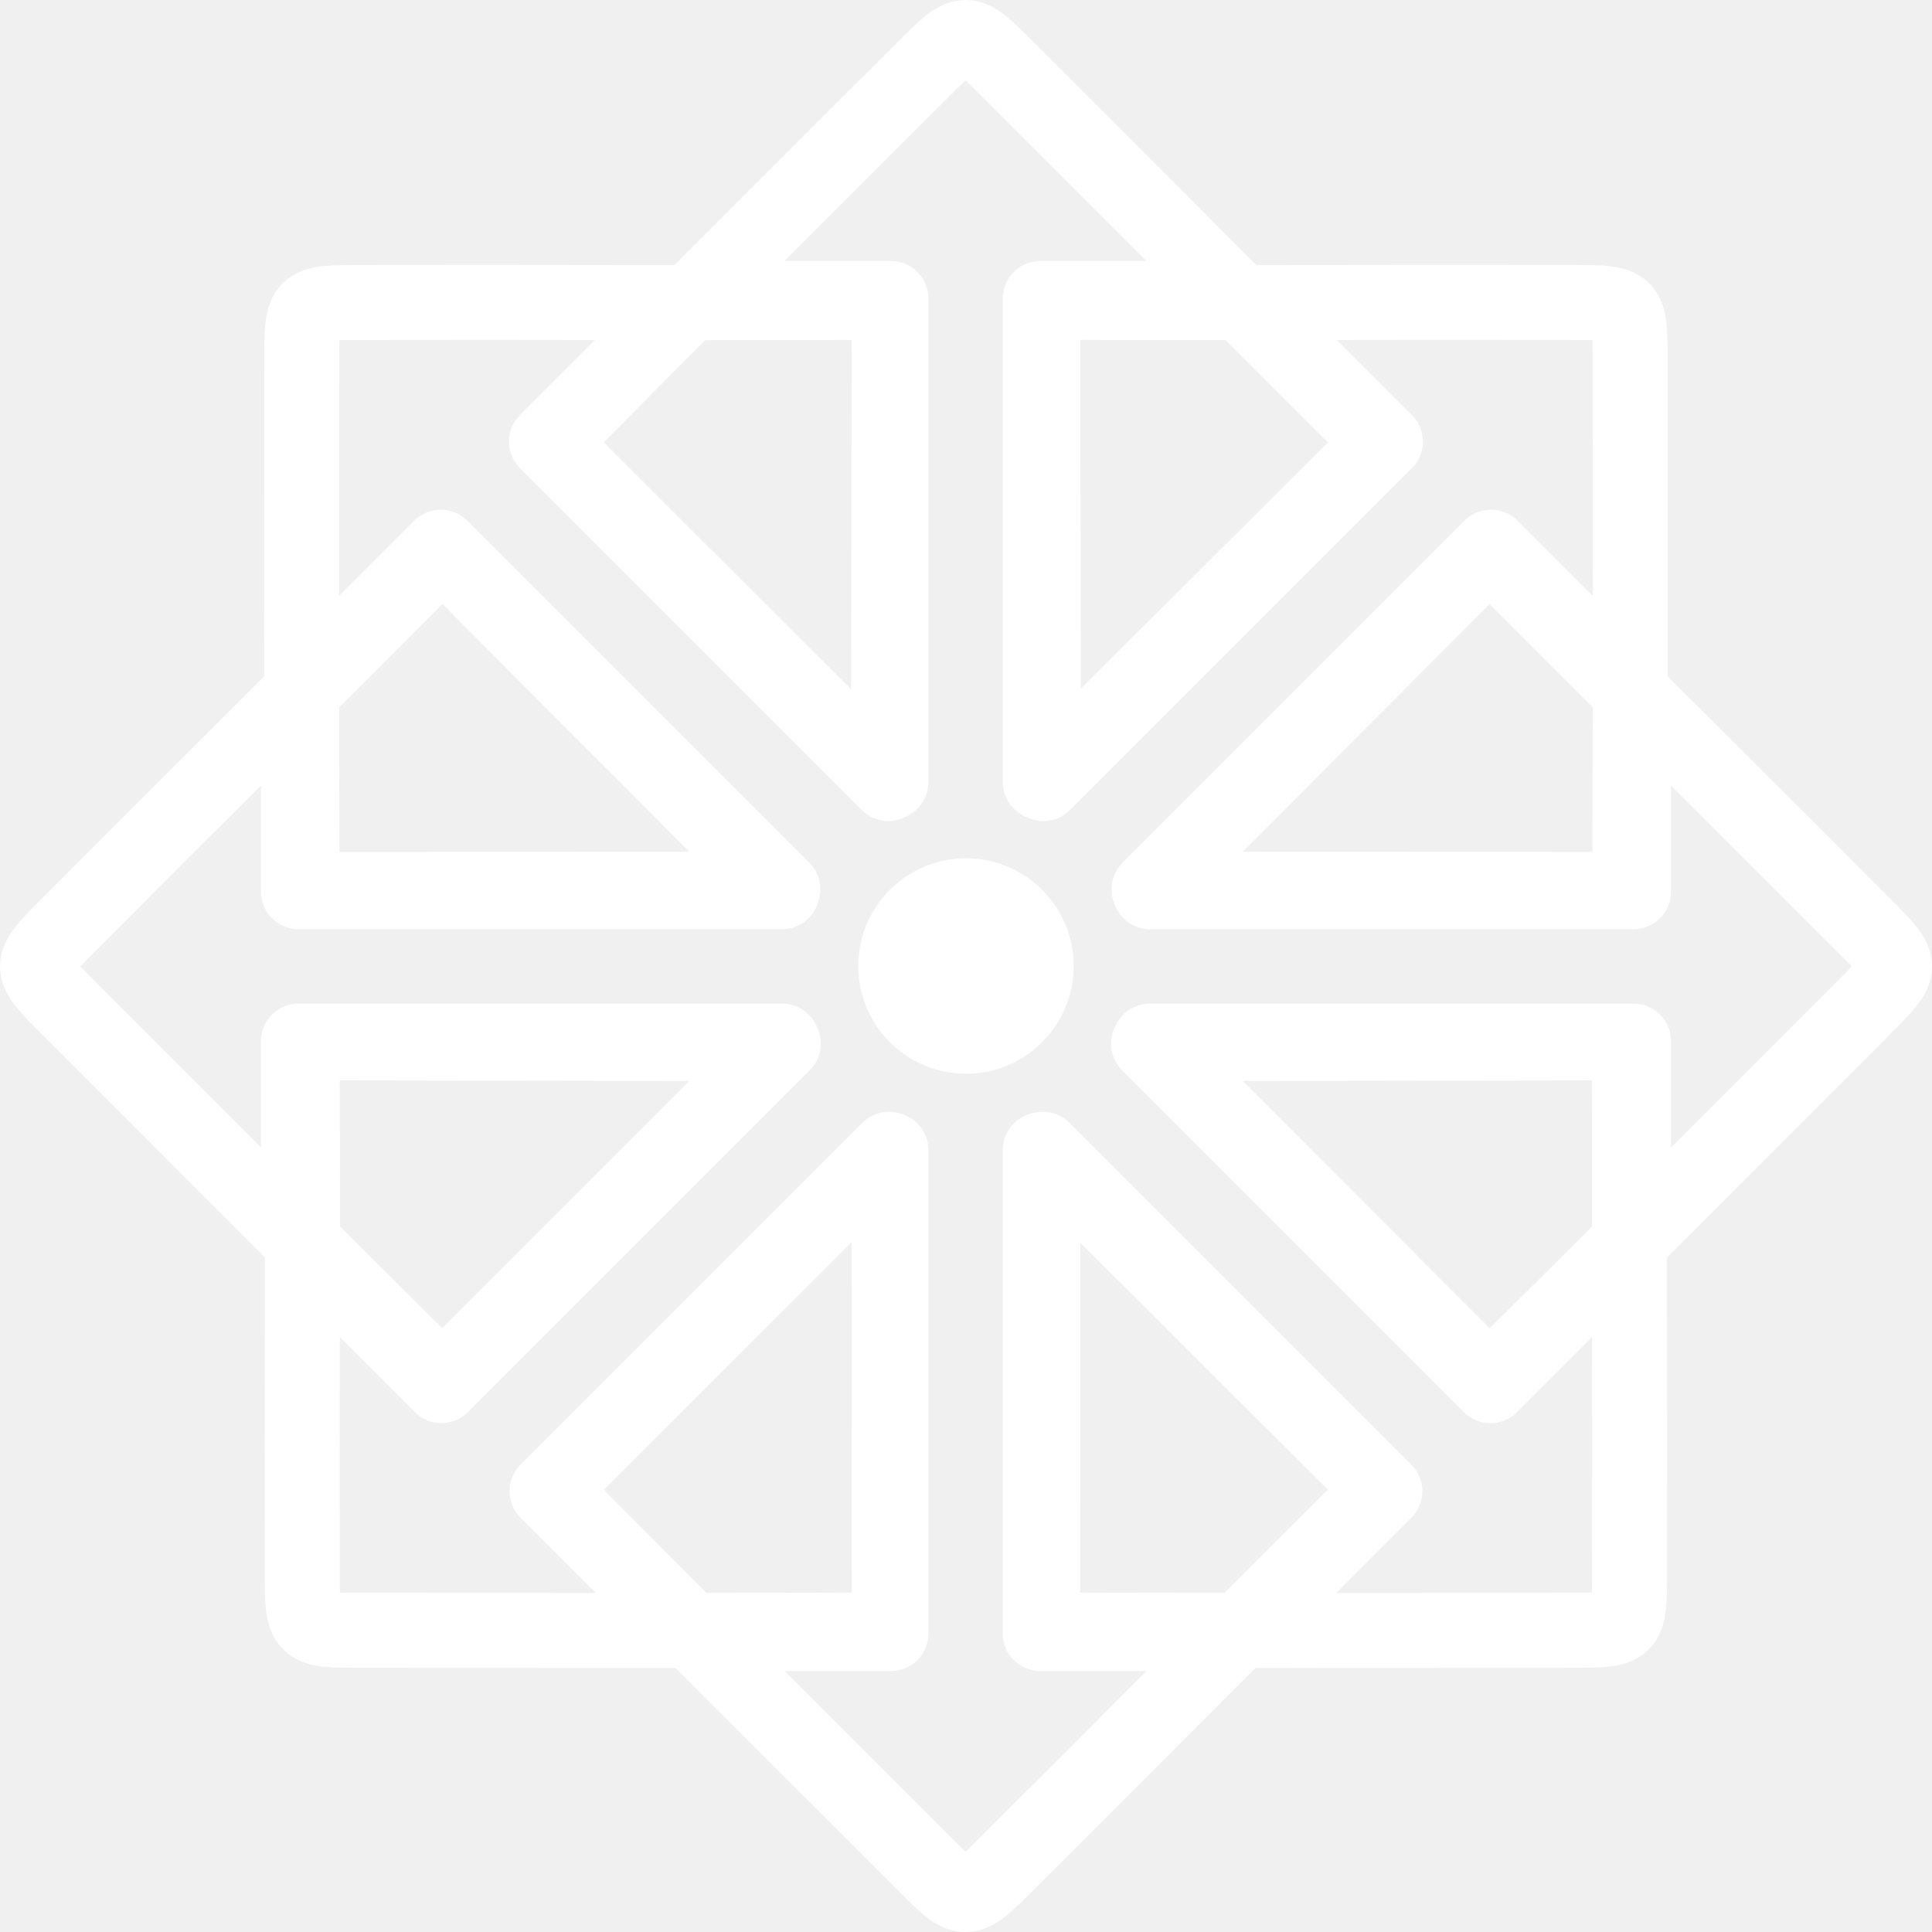
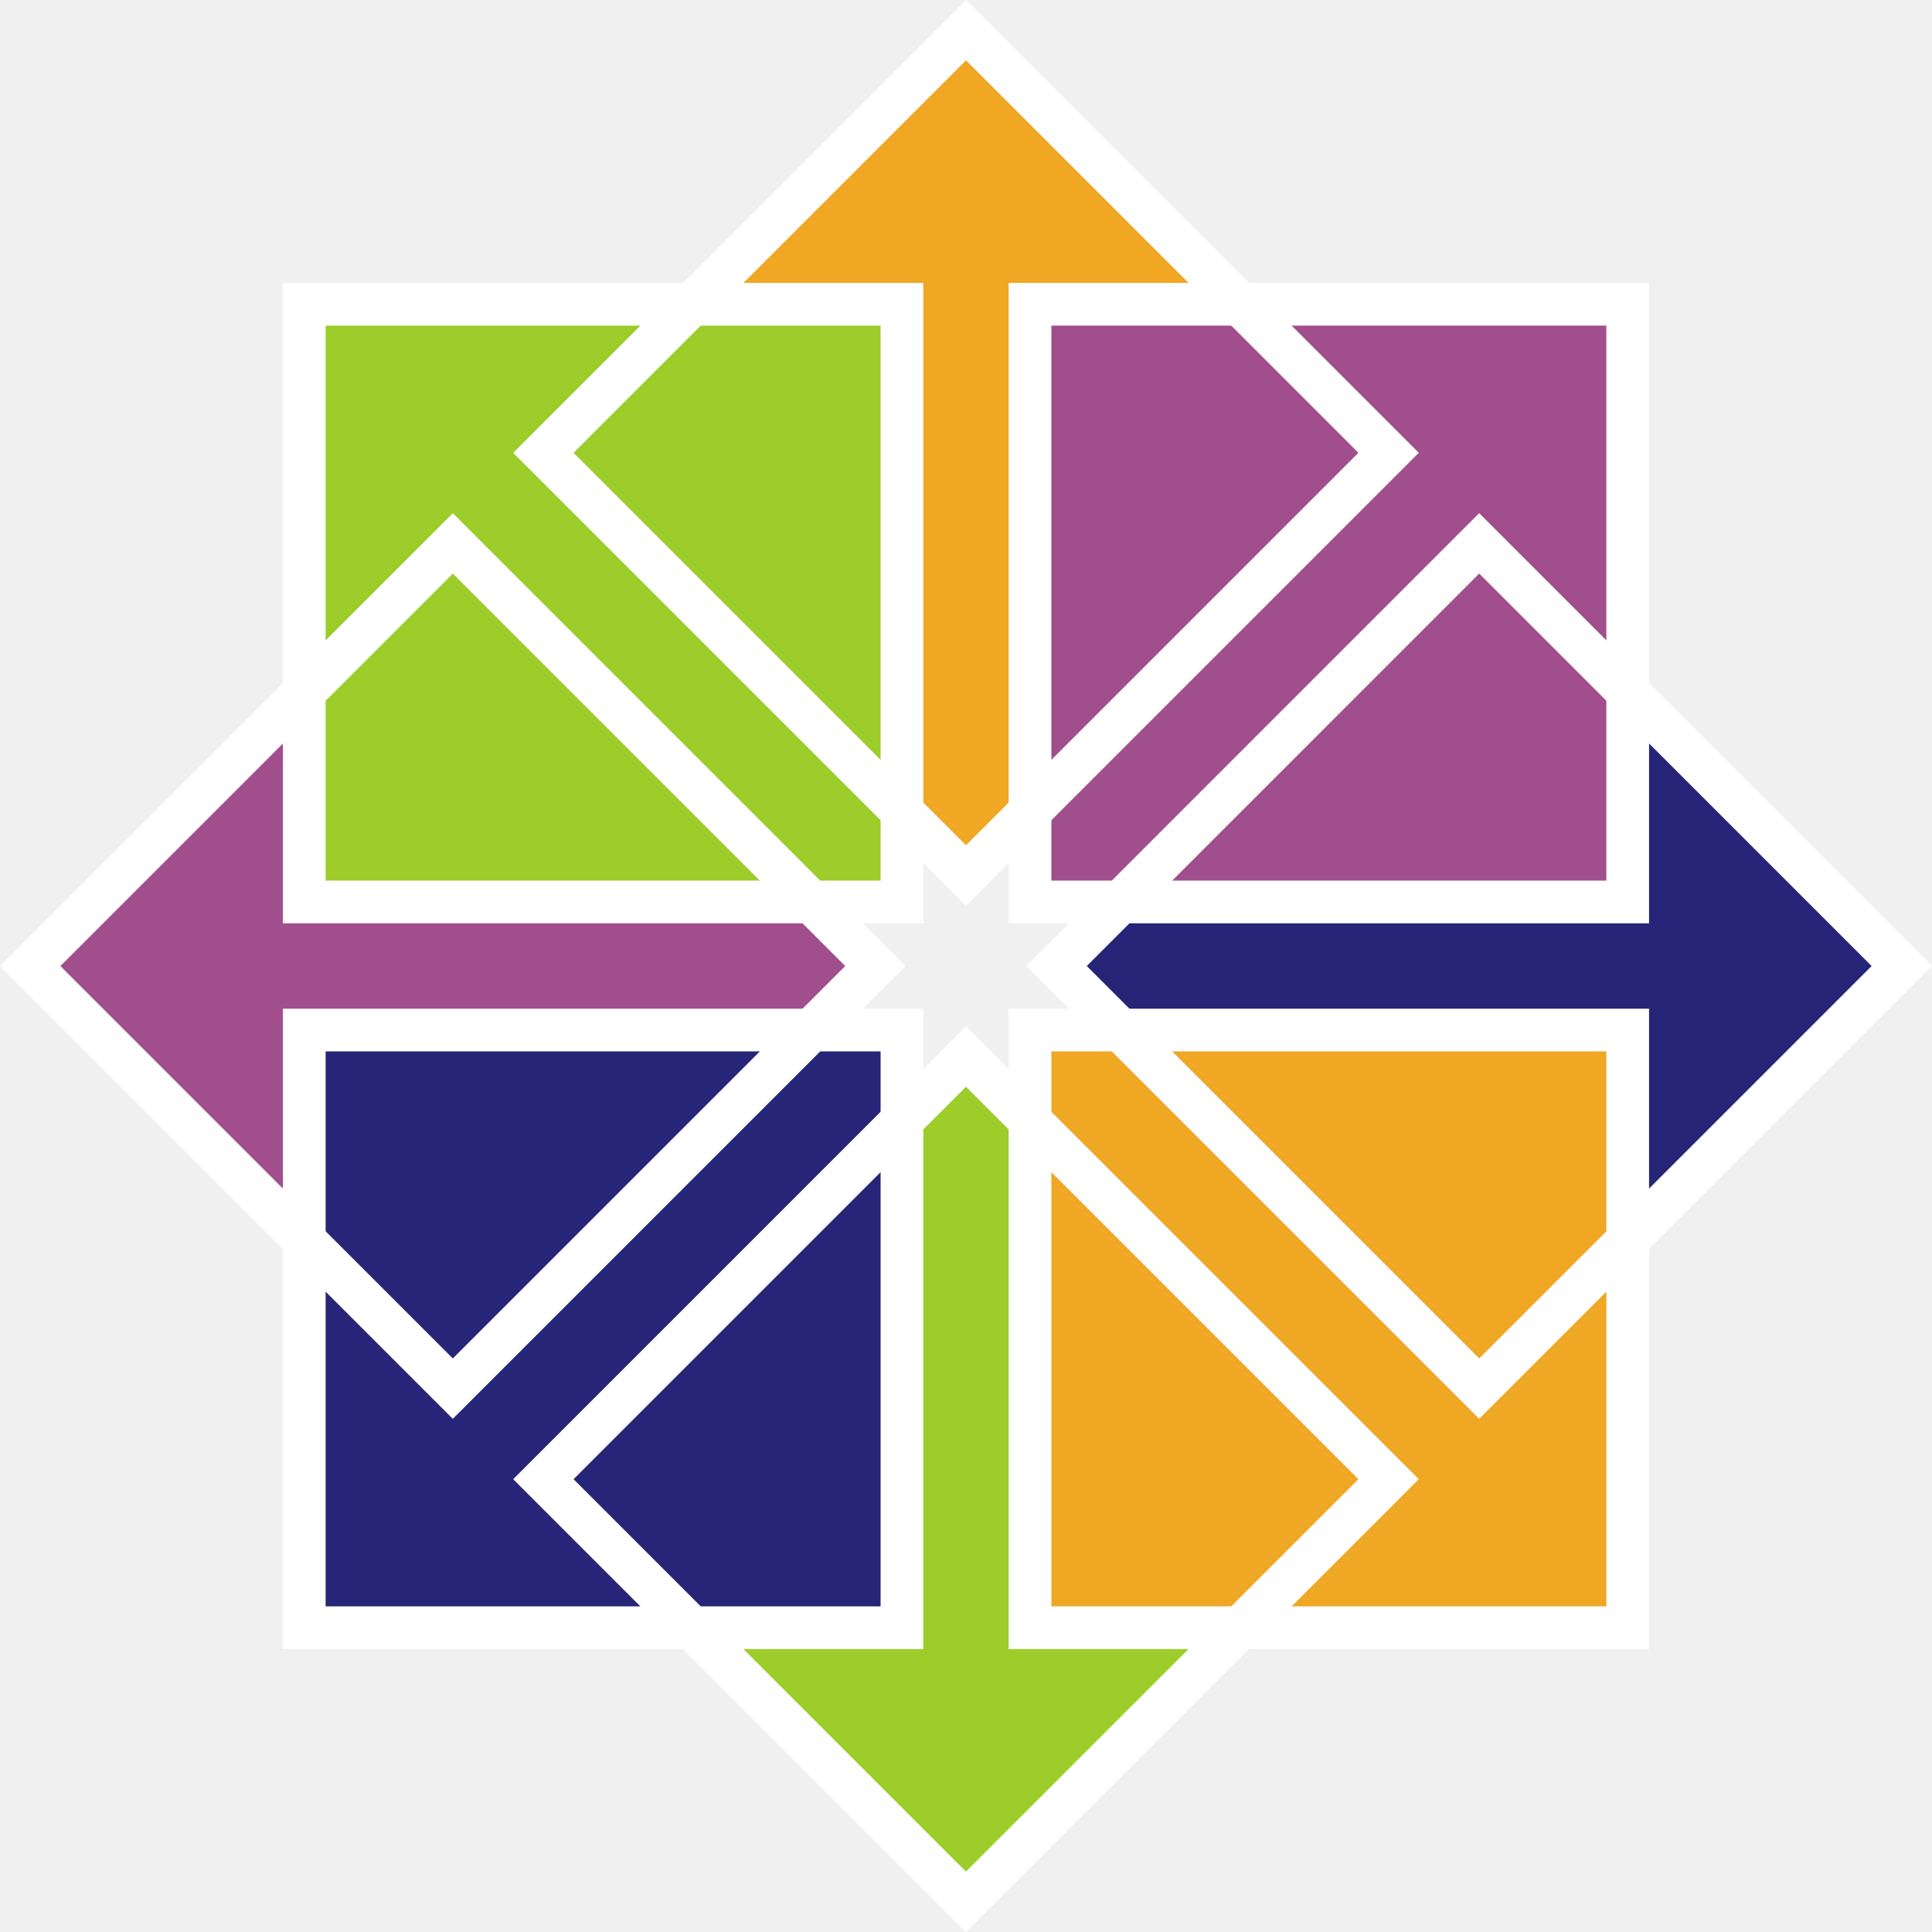
- <svg xmlns="http://www.w3.org/2000/svg" width="170" height="170" viewBox="0 0 44.979 44.979" version="1.1" id="svg5">
-   <defs id="defs2" />
-   <g id="layer1" transform="matrix(0.3695848,0,0,0.3695844,-771.3158,27.46333)">
-     <g id="use144123-1-4" transform="matrix(2.549831,0,0,2.549831,-2508.616,2283.441)">
-       <circle style="fill:#ffffff;stroke:none;stroke-width:0.265;stroke-linejoin:round;stroke-miterlimit:4;stroke-dasharray:0.796, 0.796;stroke-dashoffset:0" id="use3669" cx="1826.178" cy="-900.804" r="2.661" />
-       <g id="g3687">
-         <g id="g3683" transform="translate(185.0636,-0.00307)" style="stroke:#ffffff">
-           <g id="g3675" transform="translate(644.6106,-986.4434)" style="stroke:#ffffff">
-             <path d="m 998.339,81.099 v -11.948 h 4.752 m -13.087,0 h 4.645 v 11.948 m 0,0 -8.4,-8.394 c 2.806,-2.835 6.2,-6.214 9.216,-9.23 1.028,-1.028 1.029,-1.028 2.057,0 3.002,2.987 6.228,6.25 9.237,9.23 l -8.42,8.394" style="fill:none;fill-opacity:1;stroke:#ffffff;stroke-width:1.852;stroke-linecap:round;stroke-linejoin:round;stroke-miterlimit:4;stroke-dasharray:none;stroke-dashoffset:0;stroke-opacity:1;paint-order:fill markers stroke" id="use3671" />
-             <path d="m 998.339,90.186 v 11.948 h 4.752 m -13.087,0 h 4.645 v -11.948 m 0,0 -8.4,8.394 c 2.806,2.835 6.2,6.214 9.216,9.23 1.028,1.028 1.029,1.028 2.057,0 3.002,-2.987 6.228,-6.25 9.237,-9.23 l -8.42,-8.394" style="fill:none;fill-opacity:1;stroke:#ffffff;stroke-width:1.852;stroke-linecap:round;stroke-linejoin:round;stroke-miterlimit:4;stroke-dasharray:none;stroke-dashoffset:0;stroke-opacity:1;paint-order:fill markers stroke" id="use3673" />
-           </g>
-           <g id="g3681" transform="rotate(-90,825.5876,-729.8848)" style="stroke:#ffffff">
-             <path d="m 998.339,81.099 v -11.948 h 4.752 m -13.087,0 h 4.645 v 11.948 m 0,0 -8.4,-8.394 c 2.806,-2.835 6.2,-6.214 9.216,-9.23 1.028,-1.028 1.029,-1.028 2.057,0 3.002,2.987 6.228,6.25 9.237,9.23 l -8.42,8.394" style="fill:none;fill-opacity:1;stroke:#ffffff;stroke-width:1.852;stroke-linecap:round;stroke-linejoin:round;stroke-miterlimit:4;stroke-dasharray:none;stroke-dashoffset:0;stroke-opacity:1;paint-order:fill markers stroke" id="use3677" />
-             <path d="m 998.339,90.186 v 11.948 h 4.752 m -13.087,0 h 4.645 v -11.948 m 0,0 -8.4,8.394 c 2.806,2.835 6.2,6.214 9.216,9.23 1.028,1.028 1.029,1.028 2.057,0 3.002,-2.987 6.228,-6.25 9.237,-9.23 l -8.42,-8.394" style="fill:none;fill-opacity:1;stroke:#ffffff;stroke-width:1.852;stroke-linecap:round;stroke-linejoin:round;stroke-miterlimit:4;stroke-dasharray:none;stroke-dashoffset:0;stroke-opacity:1;paint-order:fill markers stroke" id="use3679" />
-           </g>
-         </g>
-         <g id="use3685" transform="rotate(-45,1733.645,-1124.191)" style="stroke:#ffffff">
-           <g id="g3767" transform="translate(644.6106,-986.4434)" style="stroke:#ffffff">
-             <path d="m 998.339,81.099 v -11.948 h 4.752 m -13.087,0 h 4.645 v 11.948 m 0,0 -8.4,-8.394 c 2.806,-2.835 6.2,-6.214 9.216,-9.23 1.028,-1.028 1.029,-1.028 2.057,0 3.002,2.987 6.228,6.25 9.237,9.23 l -8.42,8.394" style="fill:none;fill-opacity:1;stroke:#ffffff;stroke-width:1.852;stroke-linecap:round;stroke-linejoin:round;stroke-miterlimit:4;stroke-dasharray:none;stroke-dashoffset:0;stroke-opacity:1;paint-order:fill markers stroke" id="use3763" />
-             <path d="m 998.339,90.186 v 11.948 h 4.752 m -13.087,0 h 4.645 v -11.948 m 0,0 -8.4,8.394 c 2.806,2.835 6.2,6.214 9.216,9.23 1.028,1.028 1.029,1.028 2.057,0 3.002,-2.987 6.228,-6.25 9.237,-9.23 l -8.42,-8.394" style="fill:none;fill-opacity:1;stroke:#ffffff;stroke-width:1.852;stroke-linecap:round;stroke-linejoin:round;stroke-miterlimit:4;stroke-dasharray:none;stroke-dashoffset:0;stroke-opacity:1;paint-order:fill markers stroke" id="use3765" />
-           </g>
-           <g id="g3773" transform="rotate(-90,825.5876,-729.8848)" style="stroke:#ffffff">
-             <path d="m 998.339,81.099 v -11.948 h 4.752 m -13.087,0 h 4.645 v 11.948 m 0,0 -8.4,-8.394 c 2.806,-2.835 6.2,-6.214 9.216,-9.23 1.028,-1.028 1.029,-1.028 2.057,0 3.002,2.987 6.228,6.25 9.237,9.23 l -8.42,8.394" style="fill:none;fill-opacity:1;stroke:#ffffff;stroke-width:1.852;stroke-linecap:round;stroke-linejoin:round;stroke-miterlimit:4;stroke-dasharray:none;stroke-dashoffset:0;stroke-opacity:1;paint-order:fill markers stroke" id="use3769" />
-             <path d="m 998.339,90.186 v 11.948 h 4.752 m -13.087,0 h 4.645 v -11.948 m 0,0 -8.4,8.394 c 2.806,2.835 6.2,6.214 9.216,9.23 1.028,1.028 1.029,1.028 2.057,0 3.002,-2.987 6.228,-6.25 9.237,-9.23 l -8.42,-8.394" style="fill:none;fill-opacity:1;stroke:#ffffff;stroke-width:1.852;stroke-linecap:round;stroke-linejoin:round;stroke-miterlimit:4;stroke-dasharray:none;stroke-dashoffset:0;stroke-opacity:1;paint-order:fill markers stroke" id="use3771" />
-           </g>
-         </g>
-       </g>
+ <svg xmlns="http://www.w3.org/2000/svg" width="44.979mm" height="44.979mm" viewBox="0 0 44.979 44.979" version="1.1" id="svg9228">
+   <defs id="defs9225" />
+   <g id="layer1" transform="matrix(0.4885042,0,0,0.4885042,-29.03007,-27.03568)">
+     <g id="v1_centos-symbol" transform="translate(62.0744,660.1609)">
+       <path d="m 36.136,-562.142 3.331,3.311 -3.331,3.311 H 12.694 v 11.033 l -14.296,-14.344 14.296,-14.102 v 10.791 z" id="path9975-2-9" style="display:inline;overflow:visible;visibility:visible;fill:#a14f8c;fill-opacity:1;fill-rule:evenodd;stroke:none;stroke-width:17.791;marker:none" />
+       <path d="m 46.752,-566.033 -3.311,3.331 -3.311,-3.331 v -23.443 H 29.097 l 14.344,-14.297 14.102,14.297 H 46.752 Z" id="path9985-2-2" style="display:inline;overflow:visible;visibility:visible;fill:#efa724;fill-opacity:1;fill-rule:evenodd;stroke:none;stroke-width:17.791;marker:none" />
+       <path d="m 50.643,-555.417 -3.331,-3.311 3.331,-3.311 h 23.443 v -11.033 l 14.296,14.344 -14.296,14.102 v -10.791 z" id="path9995-2-2" style="display:inline;overflow:visible;visibility:visible;fill:#262577;fill-opacity:1;fill-rule:evenodd;stroke:none;stroke-width:17.791;marker:none" />
+       <path d="m 40.027,-551.526 3.311,-3.331 3.311,3.331 v 23.443 h 11.033 l -14.344,14.297 -14.102,-14.297 h 10.791 z" id="path10003-0-8" style="display:inline;overflow:visible;visibility:visible;fill:#9ccd2a;fill-opacity:1;fill-rule:evenodd;stroke:none;stroke-width:17.791;marker:none" />
+       <path d="m 11.853,-590.316 h 28.484 v 28.484 H 11.853 Z" id="path10013-5-9" style="fill:#9ccd2a;fill-opacity:1;stroke:#ffffff;stroke-width:2.035;stroke-linecap:butt;stroke-linejoin:miter;stroke-miterlimit:4;stroke-dashoffset:0;stroke-opacity:1" />
+       <path d="m 46.441,-590.316 h 28.484 v 28.484 H 46.441 Z" id="path10015-5-7" style="fill:#a14f8c;fill-opacity:1;stroke:#ffffff;stroke-width:2.035;stroke-linecap:butt;stroke-linejoin:miter;stroke-miterlimit:4;stroke-dashoffset:0;stroke-opacity:1" />
+       <path d="m 46.441,-555.728 h 28.484 v 28.484 H 46.441 Z" id="path10017-2-3" style="fill:#efa724;fill-opacity:1;stroke:#ffffff;stroke-width:2.035;stroke-linecap:butt;stroke-linejoin:miter;stroke-miterlimit:4;stroke-dashoffset:0;stroke-opacity:1" />
+       <path d="m 11.853,-555.728 h 28.484 v 28.484 H 11.853 Z" id="path10019-9-6" style="fill:#262577;fill-opacity:1;stroke:#ffffff;stroke-width:2.035;stroke-linecap:butt;stroke-linejoin:miter;stroke-miterlimit:4;stroke-dashoffset:0;stroke-opacity:1" />
+       <path d="m -1.209,-558.779 20.141,-20.141 20.141,20.142 -20.141,20.141 z" id="path10023-0-1" style="fill:none;stroke:#ffffff;stroke-width:2.035;stroke-linecap:butt;stroke-linejoin:miter;stroke-miterlimit:4;stroke-dashoffset:0;stroke-opacity:1" />
+       <path d="m 23.248,-583.237 20.141,-20.142 20.141,20.142 -20.141,20.141 z" id="path10025-2-2" style="fill:none;stroke:#ffffff;stroke-width:2.034;stroke-linecap:butt;stroke-linejoin:miter;stroke-miterlimit:4;stroke-dasharray:none;stroke-dashoffset:0;stroke-opacity:1" />
+       <path d="m 47.706,-558.779 20.141,-20.142 20.141,20.142 -20.141,20.141 z" id="path10027-8-9" style="fill:none;stroke:#ffffff;stroke-width:2.035;stroke-linecap:butt;stroke-linejoin:miter;stroke-miterlimit:4;stroke-dashoffset:0;stroke-opacity:1" />
+       <path d="m 23.248,-534.322 20.141,-20.141 20.141,20.141 -20.141,20.141 z" id="path10029-3-3" style="fill:none;stroke:#ffffff;stroke-width:2.035;stroke-linecap:butt;stroke-linejoin:miter;stroke-miterlimit:4;stroke-dashoffset:0;stroke-opacity:1" />
    </g>
  </g>
</svg>
